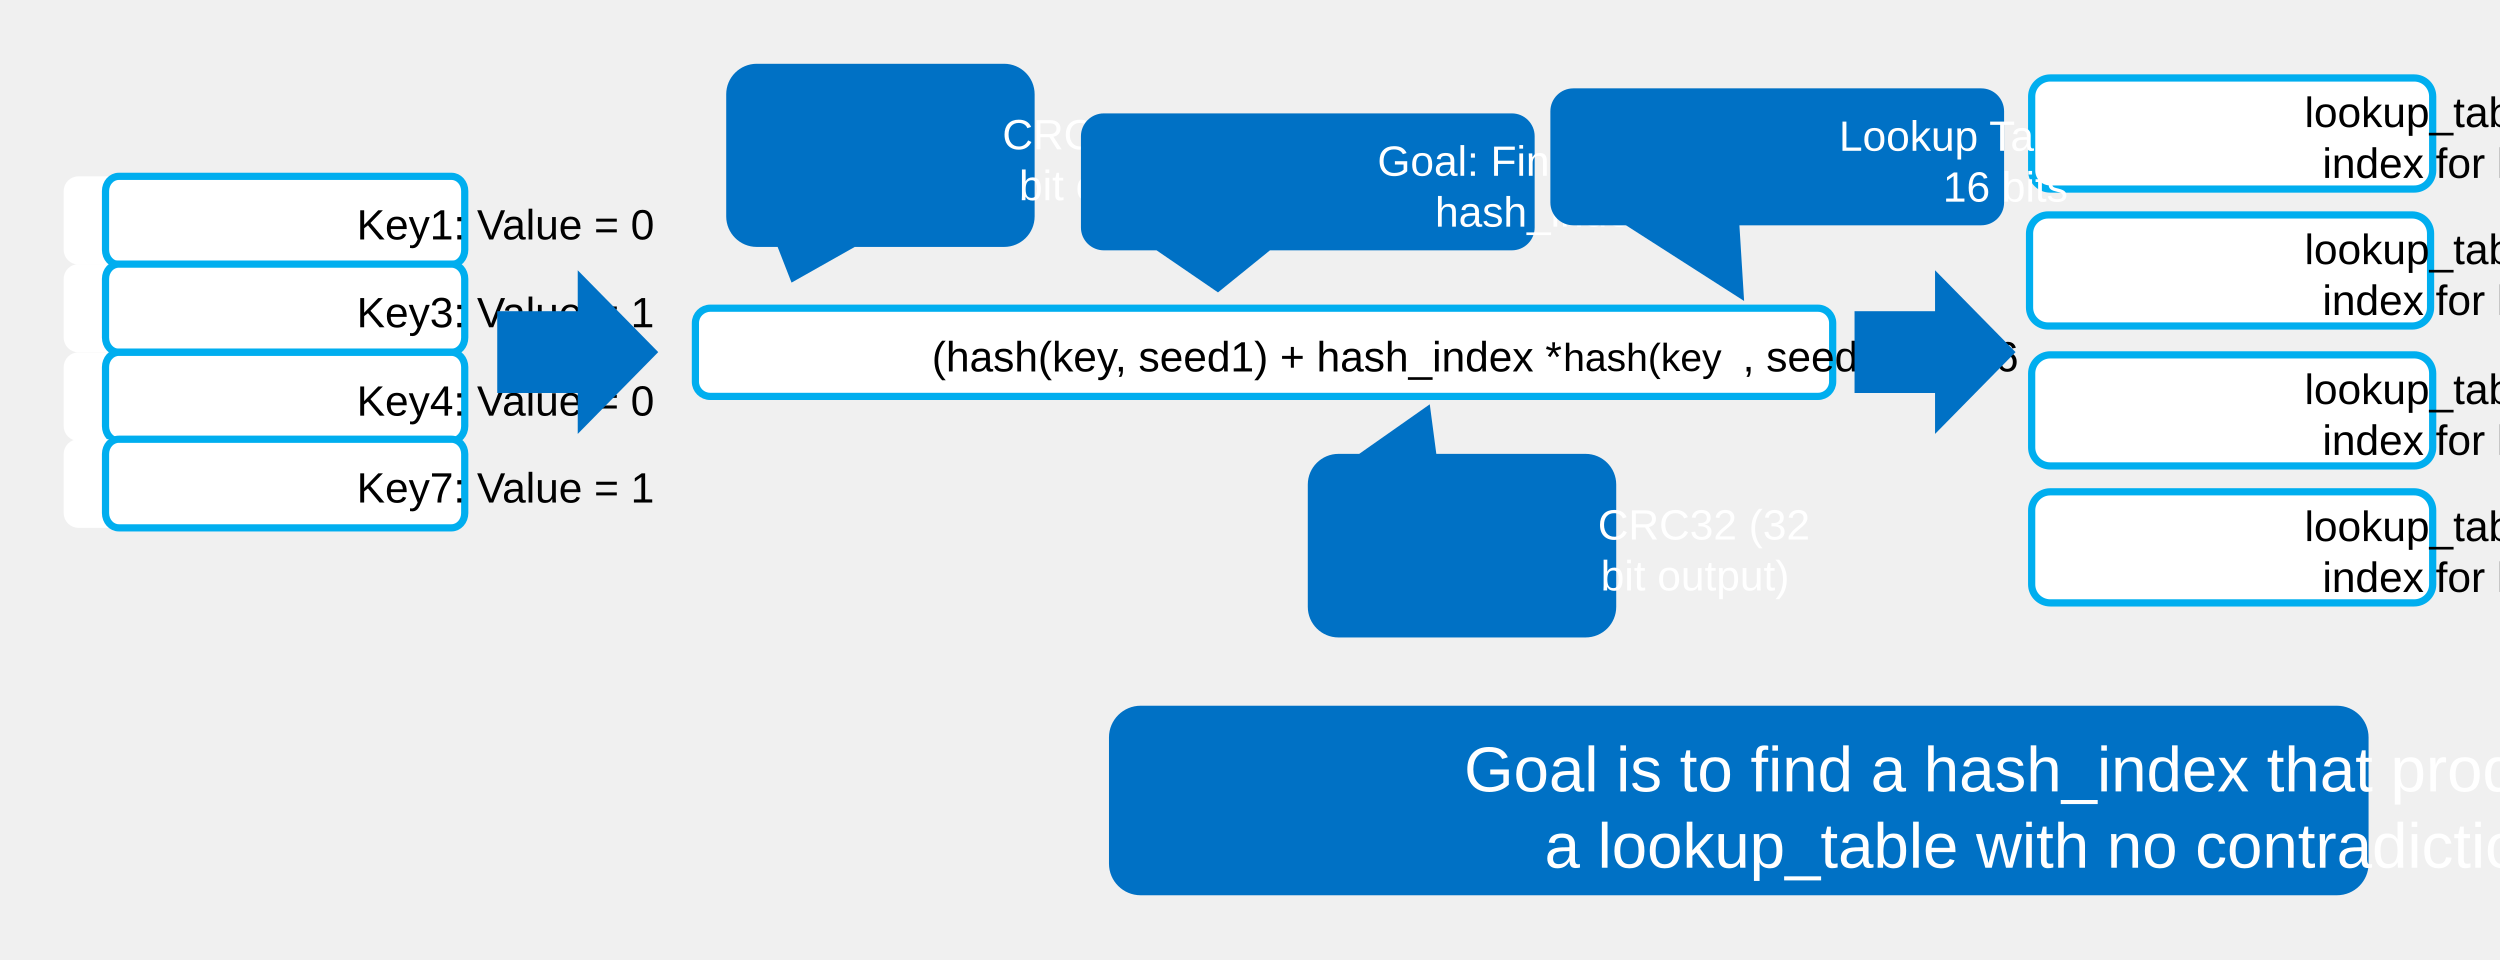
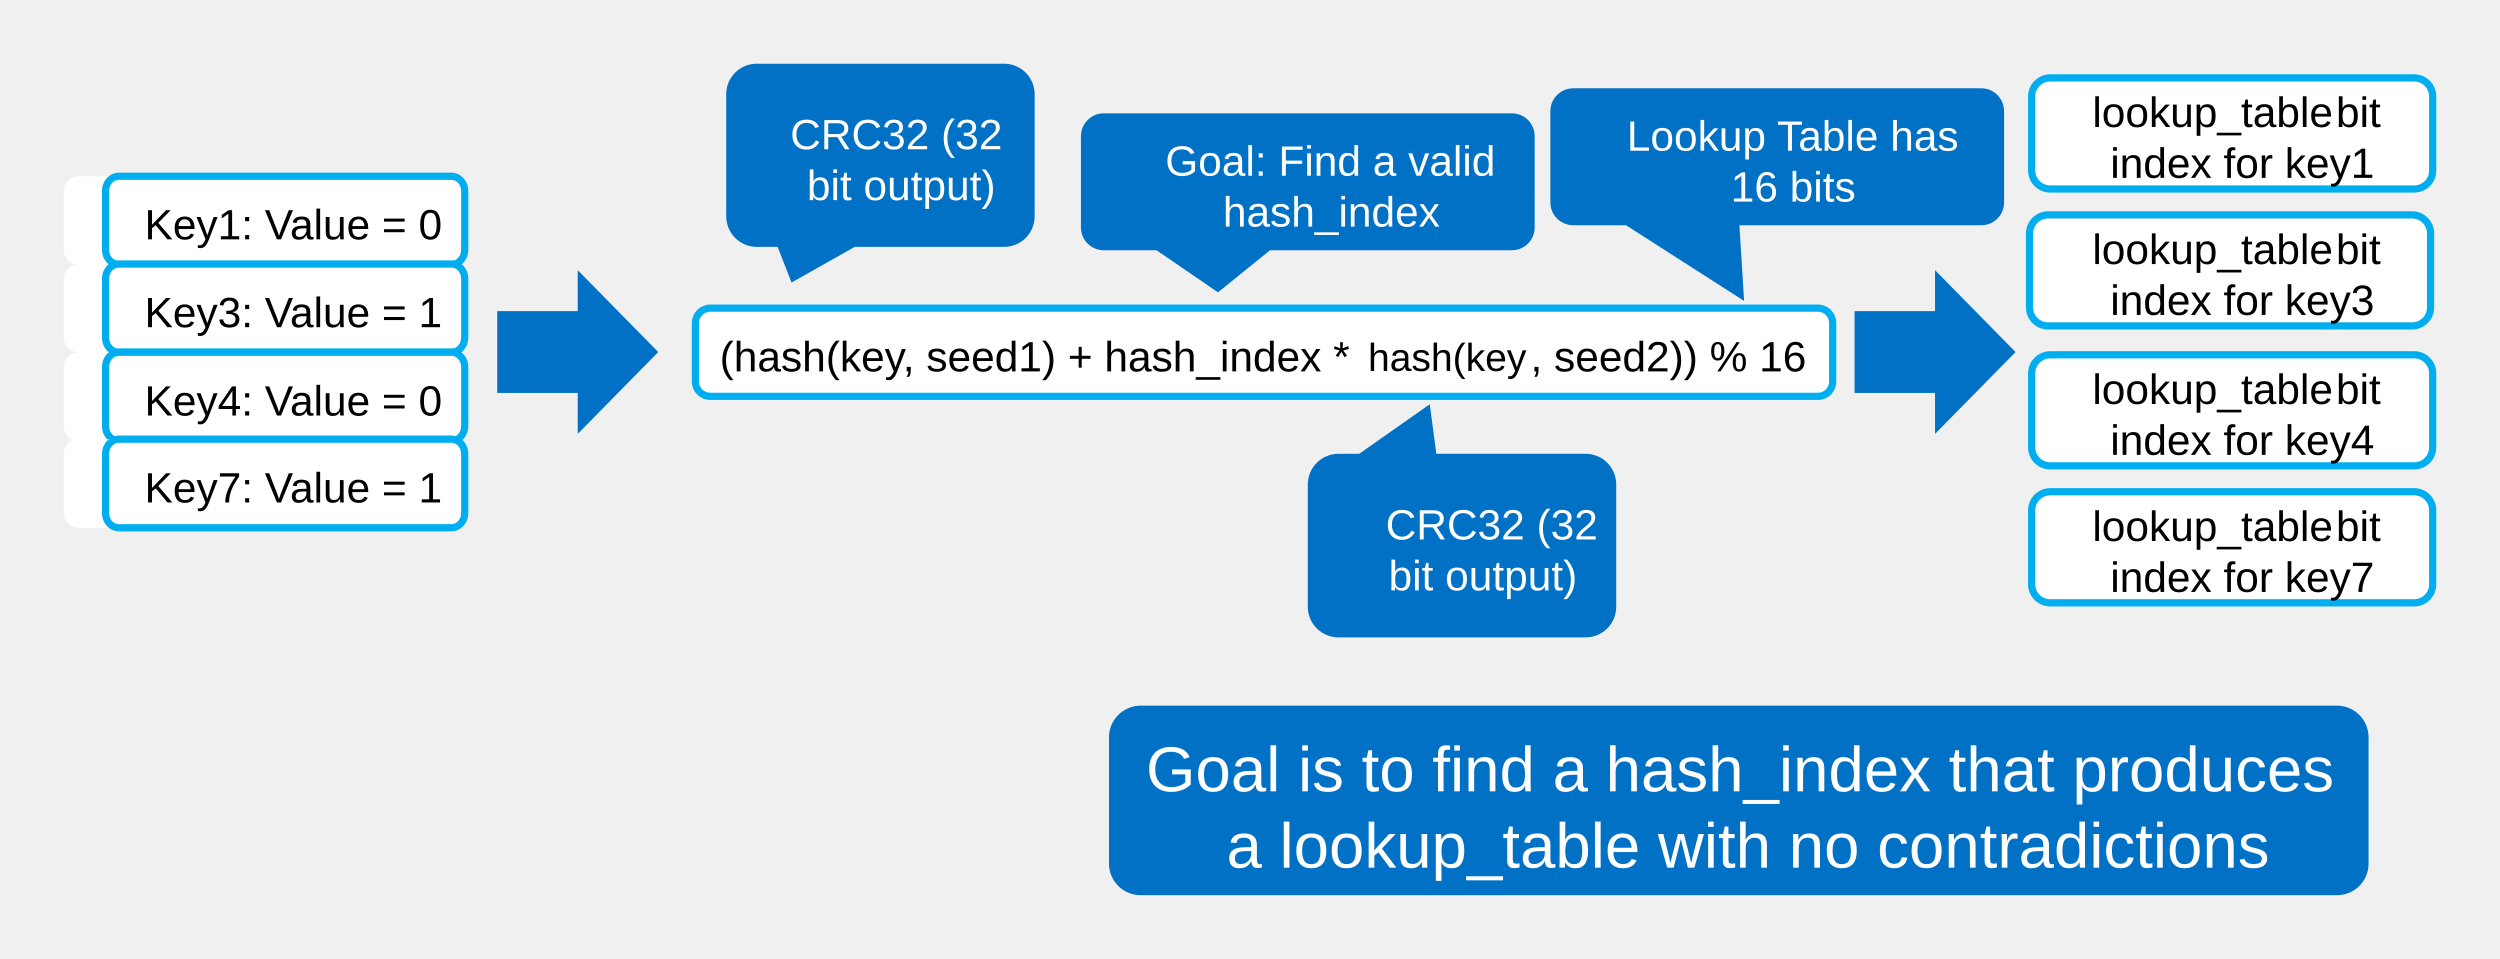
- <svg xmlns="http://www.w3.org/2000/svg" xmlns:ns1="http://schemas.microsoft.com/visio/2003/SVGExtensions/" width="9.812in" height="3.764in" viewBox="0 0 706.5 270.983" xml:space="preserve" color-interpolation-filters="sRGB" class="st9">
-   <ns1:documentProperties ns1:langID="1033" ns1:viewMarkup="false">
-     <ns1:userDefs>
-       <ns1:ud ns1:nameU="msvSubprocessMaster" ns1:prompt="" ns1:val="VT4(Rectangle)" />
-       <ns1:ud ns1:nameU="msvNoAutoConnect" ns1:val="VT0(1):26" />
-     </ns1:userDefs>
-   </ns1:documentProperties>
-   <style type="text/css">
- 	
- 		.st1 {fill:#ffffff;stroke:none;stroke-linecap:round;stroke-linejoin:round;stroke-width:0.75}
- 		.st2 {fill:none;stroke:#00aeef;stroke-linecap:round;stroke-linejoin:round;stroke-width:2.039}
- 		.st3 {stroke:none;stroke-linecap:round;stroke-linejoin:round;stroke-width:0.75}
- 		.st4 {fill:#000000;font-family:Arial;font-size:0.999em}
- 		.st5 {fill:#000000;font-family:Arial;font-size:0.919em}
- 		.st6 {fill:#0071c5;stroke:none;stroke-linecap:round;stroke-linejoin:round;stroke-width:0.75}
- 		.st7 {fill:#ffffff;font-family:Arial;font-size:0.999em}
- 		.st8 {fill:#ffffff;font-family:Arial;font-size:1.498em}
- 		.st9 {fill:none;fill-rule:evenodd;font-size:12px;overflow:visible;stroke-linecap:square;stroke-miterlimit:3}
- 	
- 	</style>
-   <g ns1:mID="0" ns1:index="1" ns1:groupContext="foregroundPage">
-     <ns1:userDefs>
-       <ns1:ud ns1:nameU="msvThemeOrder" ns1:val="VT0(0):26" />
-     </ns1:userDefs>
-     <ns1:pageProperties ns1:drawingScale="1" ns1:pageScale="1" ns1:drawingUnits="0" ns1:shadowOffsetX="9" ns1:shadowOffsetY="-9" />
-     <g id="shape68-1" ns1:mID="68" ns1:groupContext="shape" transform="translate(196.523,-158.978)">
-       <path d="M0 250.22 C0 247.95 1.89 246.06 4.17 246.06 L317.25 246.06 C319.53 246.06 321.39 247.95 321.39 250.22 L321.39        266.85 C321.39 269.13 319.53 270.98 317.25 270.98 L4.17 270.98 C1.89 270.98 0 269.13 0 266.85 L0 250.22        Z" class="st1" />
+ <svg xmlns="http://www.w3.org/2000/svg" width="942" height="361.31" class="st9" color-interpolation-filters="sRGB" viewBox="0 0 706.5 270.983" xml:space="preserve">
+   <style type="text/css">.st1{fill:#fff;stroke:none;stroke-width:.75}.st1,.st2,.st3{stroke-linecap:round;stroke-linejoin:round}.st2{fill:none;stroke:#00aeef;stroke-width:2.039}.st3{stroke:none;stroke-width:.75}.st4,.st5{fill:#000;font-family:Arial;font-size:.999em}.st5{font-size:.919em}.st6{fill:#0071c5;stroke:none;stroke-linecap:round;stroke-linejoin:round;stroke-width:.75}.st7,.st8{fill:#fff;font-family:Arial;font-size:.999em}.st8{font-size:1.498em}.st9{fill:none;fill-rule:evenodd;font-size:12px;overflow:visible;stroke-linecap:square;stroke-miterlimit:3}</style>
+   <g>
+     <g id="shape68-1" transform="translate(196.523,-158.978)">
+       <path d="M0 250.22 C0 247.95 1.89 246.06 4.17 246.06 L317.25 246.06 C319.53 246.06 321.39 247.95 321.39 250.22 L321.39 266.85 C321.39 269.13 319.53 270.98 317.25 270.98 L4.17 270.98 C1.89 270.98 0 269.13 0 266.85 L0 250.22 Z" class="st1" />
    </g>
-     <g id="shape69-3" ns1:mID="69" ns1:groupContext="shape" transform="translate(196.523,-158.978)">
-       <path d="M0 250.22 C0 247.95 1.89 246.06 4.17 246.06 L317.25 246.06 C319.53 246.06 321.39 247.95 321.39 250.22 L321.39        266.85 C321.39 269.13 319.53 270.98 317.25 270.98 L4.17 270.98 C1.89 270.98 0 269.13 0 266.85 L0 250.22        Z" class="st2" />
+     <g id="shape69-3" transform="translate(196.523,-158.978)">
+       <path d="M0 250.22 C0 247.95 1.89 246.06 4.17 246.06 L317.25 246.06 C319.53 246.06 321.39 247.95 321.39 250.22 L321.39 266.85 C321.39 269.13 319.53 270.98 317.25 270.98 L4.17 270.98 C1.89 270.98 0 269.13 0 266.85 L0 250.22 Z" class="st2" />
    </g>
-     <g id="shape70-5" ns1:mID="70" ns1:groupContext="shape" transform="translate(186.139,-162.437)">
-       <ns1:textBlock ns1:margins="rect(0,0,0,0)" />
-       <ns1:textRect cx="106.671" cy="263.792" width="213.35" height="14.383" />
+     <g id="shape70-5" transform="translate(186.139,-162.437)">
      <path d="M213.34 256.6 L0 256.6 L0 270.98 L213.34 270.98 L213.34 256.6" class="st3" />
-       <text x="17.24" y="267.39" class="st4" ns1:langID="1033">
-         <ns1:paragraph ns1:horizAlign="1" />
-         <ns1:tabList />(hash(key, seed1) + hash_index *  </text>
+       <text x="17.24" y="267.39" class="st4">(hash(key, seed1) + hash_index *</text>
    </g>
-     <g id="shape71-9" ns1:mID="71" ns1:groupContext="shape" transform="translate(381.48,-162.845)">
-       <ns1:textBlock ns1:margins="rect(0,0,0,0)" />
-       <ns1:textRect cx="27.484" cy="264.367" width="54.97" height="13.233" />
+     <g id="shape71-9" transform="translate(381.48,-162.845)">
      <path d="M54.97 257.75 L0 257.75 L0 270.98 L54.97 270.98 L54.97 257.75" class="st3" />
-       <text x="5.12" y="267.67" class="st5" ns1:langID="1033">
-         <ns1:paragraph ns1:horizAlign="1" />
-         <ns1:tabList />hash(key</text>
+       <text x="5.12" y="267.67" class="st5">hash(key</text>
    </g>
-     <g id="shape72-13" ns1:mID="72" ns1:groupContext="shape" transform="translate(424.755,-162.437)">
-       <ns1:textBlock ns1:margins="rect(0,0,0,0)" />
-       <ns1:textRect cx="46.725" cy="263.792" width="93.46" height="14.383" />
+     <g id="shape72-13" transform="translate(424.755,-162.437)">
      <path d="M93.45 256.6 L0 256.6 L0 270.98 L93.45 270.98 L93.45 256.6" class="st3" />
-       <text x="7.76" y="267.39" class="st4" ns1:langID="1033">
-         <ns1:paragraph ns1:horizAlign="1" />
-         <ns1:tabList />, seed2)) % 16</text>
+       <text x="7.76" y="267.39" class="st4">, seed2)) % 16</text>
    </g>
-     <g id="shape73-17" ns1:mID="73" ns1:groupContext="shape" transform="translate(524.094,-148.373)">
+     <g id="shape73-17" transform="translate(524.094,-148.373)">
      <path d="M0 236.29 L22.75 236.29 L22.75 224.73 L45.5 247.86 L22.75 270.98 L22.75 259.42 L0 259.42 L0 236.29 Z" class="st6" />
    </g>
-     <g id="shape74-19" ns1:mID="74" ns1:groupContext="shape" transform="translate(574.148,-217.574)">
-       <path d="M0 244.83 C-0 241.95 2.37 239.59 5.25 239.59 L108.11 239.59 C110.99 239.59 113.33 241.95 113.33 244.83 L113.33        265.77 C113.33 268.65 110.99 270.98 108.11 270.98 L5.25 270.98 C2.37 270.98 0 268.65 0 265.77 L0 244.83        Z" class="st1" />
+     <g id="shape74-19" transform="translate(574.148,-217.574)">
+       <path d="M0 244.83 C-0 241.95 2.37 239.59 5.25 239.59 L108.11 239.59 C110.99 239.59 113.33 241.95 113.33 244.83 L113.33 265.77 C113.33 268.65 110.99 270.98 108.11 270.98 L5.25 270.98 C2.37 270.98 0 268.65 0 265.77 L0 244.83 Z" class="st1" />
    </g>
-     <g id="shape75-21" ns1:mID="75" ns1:groupContext="shape" transform="translate(574.148,-217.574)">
-       <path d="M0 244.83 C-0 241.95 2.37 239.59 5.25 239.59 L108.11 239.59 C110.99 239.59 113.33 241.95 113.33 244.83 L113.33        265.77 C113.33 268.65 110.99 270.98 108.11 270.98 L5.25 270.98 C2.37 270.98 0 268.65 0 265.77 L0 244.83        Z" class="st2" />
+     <g id="shape75-21" transform="translate(574.148,-217.574)">
+       <path d="M0 244.83 C-0 241.95 2.37 239.59 5.25 239.59 L108.11 239.59 C110.99 239.59 113.33 241.95 113.33 244.83 L113.33 265.77 C113.33 268.65 110.99 270.98 108.11 270.98 L5.25 270.98 C2.37 270.98 0 268.65 0 265.77 L0 244.83 Z" class="st2" />
    </g>
-     <g id="shape76-23" ns1:mID="76" ns1:groupContext="shape" transform="translate(584.296,-231.499)">
-       <ns1:textBlock ns1:margins="rect(0,0,0,0)" />
-       <ns1:textRect cx="40.993" cy="263.792" width="81.99" height="14.383" />
+     <g id="shape76-23" transform="translate(584.296,-231.499)">
      <path d="M81.99 256.6 L0 256.6 L0 270.98 L81.99 270.98 L81.99 256.6" class="st3" />
-       <text x="7.01" y="267.39" class="st4" ns1:langID="1033">
-         <ns1:paragraph ns1:horizAlign="1" />
-         <ns1:tabList />lookup_table</text>
+       <text x="7.01" y="267.39" class="st4">lookup_table</text>
    </g>
-     <g id="shape77-27" ns1:mID="77" ns1:groupContext="shape" transform="translate(655.369,-231.499)">
-       <ns1:textBlock ns1:margins="rect(0,0,0,0)" />
-       <ns1:textRect cx="11.108" cy="263.792" width="22.22" height="14.383" />
+     <g id="shape77-27" transform="translate(655.369,-231.499)">
      <path d="M22.22 256.6 L0 256.6 L0 270.98 L22.22 270.98 L22.22 256.6" class="st3" />
-       <text x="4.78" y="267.39" class="st4" ns1:langID="1033">
-         <ns1:paragraph ns1:horizAlign="1" />
-         <ns1:tabList />bit  </text>
+       <text x="4.78" y="267.39" class="st4">bit</text>
    </g>
-     <g id="shape78-31" ns1:mID="78" ns1:groupContext="shape" transform="translate(588.858,-217.12)">
-       <ns1:textBlock ns1:margins="rect(0,0,0,0)" />
-       <ns1:textRect cx="44.811" cy="263.792" width="89.63" height="14.383" />
+     <g id="shape78-31" transform="translate(588.858,-217.12)">
      <path d="M89.62 256.6 L0 256.6 L0 270.98 L89.62 270.98 L89.62 256.6" class="st3" />
-       <text x="7.51" y="267.39" class="st4" ns1:langID="1033">
-         <ns1:paragraph ns1:horizAlign="1" />
-         <ns1:tabList />index for key1</text>
+       <text x="7.51" y="267.39" class="st4">index for key1</text>
    </g>
-     <g id="shape79-35" ns1:mID="79" ns1:groupContext="shape" transform="translate(573.548,-178.869)">
-       <path d="M0 244.83 C-0 241.95 2.37 239.59 5.25 239.59 L108.11 239.59 C110.99 239.59 113.33 241.95 113.33 244.83 L113.33        265.77 C113.33 268.65 110.99 270.98 108.11 270.98 L5.25 270.98 C2.37 270.98 0 268.65 0 265.77 L0 244.83        Z" class="st1" />
+     <g id="shape79-35" transform="translate(573.548,-178.869)">
+       <path d="M0 244.83 C-0 241.95 2.37 239.59 5.25 239.59 L108.11 239.59 C110.99 239.59 113.33 241.95 113.33 244.83 L113.33 265.77 C113.33 268.65 110.99 270.98 108.11 270.98 L5.25 270.98 C2.37 270.98 0 268.65 0 265.77 L0 244.83 Z" class="st1" />
    </g>
-     <g id="shape80-37" ns1:mID="80" ns1:groupContext="shape" transform="translate(573.548,-178.869)">
-       <path d="M0 244.83 C-0 241.95 2.37 239.59 5.25 239.59 L108.11 239.59 C110.99 239.59 113.33 241.95 113.33 244.83 L113.33        265.77 C113.33 268.65 110.99 270.98 108.11 270.98 L5.25 270.98 C2.37 270.98 0 268.65 0 265.77 L0 244.83        Z" class="st2" />
+     <g id="shape80-37" transform="translate(573.548,-178.869)">
+       <path d="M0 244.83 C-0 241.95 2.37 239.59 5.25 239.59 L108.11 239.59 C110.99 239.59 113.33 241.95 113.33 244.83 L113.33 265.77 C113.33 268.65 110.99 270.98 108.11 270.98 L5.25 270.98 C2.37 270.98 0 268.65 0 265.77 L0 244.83 Z" class="st2" />
    </g>
-     <g id="shape81-39" ns1:mID="81" ns1:groupContext="shape" transform="translate(584.296,-192.768)">
-       <ns1:textBlock ns1:margins="rect(0,0,0,0)" />
-       <ns1:textRect cx="40.993" cy="263.792" width="81.99" height="14.383" />
+     <g id="shape81-39" transform="translate(584.296,-192.768)">
      <path d="M81.99 256.6 L0 256.6 L0 270.98 L81.99 270.98 L81.99 256.6" class="st3" />
-       <text x="7.01" y="267.39" class="st4" ns1:langID="1033">
-         <ns1:paragraph ns1:horizAlign="1" />
-         <ns1:tabList />lookup_table</text>
+       <text x="7.01" y="267.39" class="st4">lookup_table</text>
    </g>
-     <g id="shape82-43" ns1:mID="82" ns1:groupContext="shape" transform="translate(655.369,-192.768)">
-       <ns1:textBlock ns1:margins="rect(0,0,0,0)" />
-       <ns1:textRect cx="11.108" cy="263.792" width="22.22" height="14.383" />
+     <g id="shape82-43" transform="translate(655.369,-192.768)">
      <path d="M22.22 256.6 L0 256.6 L0 270.98 L22.22 270.98 L22.22 256.6" class="st3" />
-       <text x="4.78" y="267.39" class="st4" ns1:langID="1033">
-         <ns1:paragraph ns1:horizAlign="1" />
-         <ns1:tabList />bit  </text>
+       <text x="4.78" y="267.39" class="st4">bit</text>
    </g>
-     <g id="shape83-47" ns1:mID="83" ns1:groupContext="shape" transform="translate(588.858,-178.388)">
-       <ns1:textBlock ns1:margins="rect(0,0,0,0)" />
-       <ns1:textRect cx="44.811" cy="263.792" width="89.63" height="14.383" />
+     <g id="shape83-47" transform="translate(588.858,-178.388)">
      <path d="M89.62 256.6 L0 256.6 L0 270.98 L89.62 270.98 L89.62 256.6" class="st3" />
-       <text x="7.51" y="267.39" class="st4" ns1:langID="1033">
-         <ns1:paragraph ns1:horizAlign="1" />
-         <ns1:tabList />index for key3</text>
+       <text x="7.51" y="267.39" class="st4">index for key3</text>
    </g>
-     <g id="shape84-51" ns1:mID="84" ns1:groupContext="shape" transform="translate(574.148,-139.326)">
-       <path d="M0 244.83 C-0 241.95 2.37 239.59 5.25 239.59 L108.11 239.59 C110.99 239.59 113.33 241.95 113.33 244.83 L113.33        265.77 C113.33 268.65 110.99 270.98 108.11 270.98 L5.25 270.98 C2.37 270.98 0 268.65 0 265.77 L0 244.83        Z" class="st1" />
+     <g id="shape84-51" transform="translate(574.148,-139.326)">
+       <path d="M0 244.83 C-0 241.95 2.37 239.59 5.25 239.59 L108.11 239.59 C110.99 239.59 113.33 241.95 113.33 244.83 L113.33 265.77 C113.33 268.65 110.99 270.98 108.11 270.98 L5.25 270.98 C2.37 270.98 0 268.65 0 265.77 L0 244.83 Z" class="st1" />
    </g>
-     <g id="shape85-53" ns1:mID="85" ns1:groupContext="shape" transform="translate(574.148,-139.326)">
-       <path d="M0 244.83 C-0 241.95 2.37 239.59 5.25 239.59 L108.11 239.59 C110.99 239.59 113.33 241.95 113.33 244.83 L113.33        265.77 C113.33 268.65 110.99 270.98 108.11 270.98 L5.25 270.98 C2.37 270.98 0 268.65 0 265.77 L0 244.83        Z" class="st2" />
+     <g id="shape85-53" transform="translate(574.148,-139.326)">
+       <path d="M0 244.83 C-0 241.95 2.37 239.59 5.25 239.59 L108.11 239.59 C110.99 239.59 113.33 241.95 113.33 244.83 L113.33 265.77 C113.33 268.65 110.99 270.98 108.11 270.98 L5.25 270.98 C2.37 270.98 0 268.65 0 265.77 L0 244.83 Z" class="st2" />
    </g>
-     <g id="shape86-55" ns1:mID="86" ns1:groupContext="shape" transform="translate(584.296,-153.227)">
-       <ns1:textBlock ns1:margins="rect(0,0,0,0)" />
-       <ns1:textRect cx="40.993" cy="263.792" width="81.99" height="14.383" />
+     <g id="shape86-55" transform="translate(584.296,-153.227)">
      <path d="M81.99 256.6 L0 256.6 L0 270.98 L81.99 270.98 L81.99 256.6" class="st3" />
-       <text x="7.01" y="267.39" class="st4" ns1:langID="1033">
-         <ns1:paragraph ns1:horizAlign="1" />
-         <ns1:tabList />lookup_table</text>
+       <text x="7.01" y="267.39" class="st4">lookup_table</text>
    </g>
-     <g id="shape87-59" ns1:mID="87" ns1:groupContext="shape" transform="translate(655.369,-153.227)">
-       <ns1:textBlock ns1:margins="rect(0,0,0,0)" />
-       <ns1:textRect cx="11.108" cy="263.792" width="22.22" height="14.383" />
+     <g id="shape87-59" transform="translate(655.369,-153.227)">
      <path d="M22.22 256.6 L0 256.6 L0 270.98 L22.22 270.98 L22.22 256.6" class="st3" />
-       <text x="4.78" y="267.39" class="st4" ns1:langID="1033">
-         <ns1:paragraph ns1:horizAlign="1" />
-         <ns1:tabList />bit  </text>
+       <text x="4.78" y="267.39" class="st4">bit</text>
    </g>
-     <g id="shape88-63" ns1:mID="88" ns1:groupContext="shape" transform="translate(588.858,-138.848)">
-       <ns1:textBlock ns1:margins="rect(0,0,0,0)" />
-       <ns1:textRect cx="44.811" cy="263.792" width="89.63" height="14.383" />
+     <g id="shape88-63" transform="translate(588.858,-138.848)">
      <path d="M89.62 256.6 L0 256.6 L0 270.98 L89.62 270.98 L89.62 256.6" class="st3" />
-       <text x="7.51" y="267.39" class="st4" ns1:langID="1033">
-         <ns1:paragraph ns1:horizAlign="1" />
-         <ns1:tabList />index for key4</text>
+       <text x="7.51" y="267.39" class="st4">index for key4</text>
    </g>
-     <g id="shape89-67" ns1:mID="89" ns1:groupContext="shape" transform="translate(574.148,-100.622)">
-       <path d="M0 244.83 C-0 241.95 2.37 239.59 5.25 239.59 L108.11 239.59 C110.99 239.59 113.33 241.95 113.33 244.83 L113.33        265.77 C113.33 268.65 110.99 270.98 108.11 270.98 L5.25 270.98 C2.37 270.98 0 268.65 0 265.77 L0 244.83        Z" class="st1" />
+     <g id="shape89-67" transform="translate(574.148,-100.622)">
+       <path d="M0 244.83 C-0 241.95 2.37 239.59 5.25 239.59 L108.11 239.59 C110.99 239.59 113.33 241.95 113.33 244.83 L113.33 265.77 C113.33 268.65 110.99 270.98 108.11 270.98 L5.25 270.98 C2.37 270.98 0 268.65 0 265.77 L0 244.83 Z" class="st1" />
    </g>
-     <g id="shape90-69" ns1:mID="90" ns1:groupContext="shape" transform="translate(574.148,-100.622)">
-       <path d="M0 244.83 C-0 241.95 2.37 239.59 5.25 239.59 L108.11 239.59 C110.99 239.59 113.33 241.95 113.33 244.83 L113.33        265.77 C113.33 268.65 110.99 270.98 108.11 270.98 L5.25 270.98 C2.37 270.98 0 268.65 0 265.77 L0 244.83        Z" class="st2" />
+     <g id="shape90-69" transform="translate(574.148,-100.622)">
+       <path d="M0 244.83 C-0 241.95 2.37 239.59 5.25 239.59 L108.11 239.59 C110.99 239.59 113.33 241.95 113.33 244.83 L113.33 265.77 C113.33 268.65 110.99 270.98 108.11 270.98 L5.25 270.98 C2.37 270.98 0 268.65 0 265.77 L0 244.83 Z" class="st2" />
    </g>
-     <g id="shape91-71" ns1:mID="91" ns1:groupContext="shape" transform="translate(584.296,-114.496)">
-       <ns1:textBlock ns1:margins="rect(0,0,0,0)" />
-       <ns1:textRect cx="40.993" cy="263.792" width="81.99" height="14.383" />
+     <g id="shape91-71" transform="translate(584.296,-114.496)">
      <path d="M81.99 256.6 L0 256.6 L0 270.98 L81.99 270.98 L81.99 256.6" class="st3" />
-       <text x="7.01" y="267.39" class="st4" ns1:langID="1033">
-         <ns1:paragraph ns1:horizAlign="1" />
-         <ns1:tabList />lookup_table</text>
+       <text x="7.01" y="267.39" class="st4">lookup_table</text>
    </g>
-     <g id="shape92-75" ns1:mID="92" ns1:groupContext="shape" transform="translate(655.369,-114.496)">
-       <ns1:textBlock ns1:margins="rect(0,0,0,0)" />
-       <ns1:textRect cx="11.108" cy="263.792" width="22.22" height="14.383" />
+     <g id="shape92-75" transform="translate(655.369,-114.496)">
      <path d="M22.22 256.6 L0 256.6 L0 270.98 L22.22 270.98 L22.22 256.6" class="st3" />
-       <text x="4.78" y="267.39" class="st4" ns1:langID="1033">
-         <ns1:paragraph ns1:horizAlign="1" />
-         <ns1:tabList />bit  </text>
+       <text x="4.78" y="267.39" class="st4">bit</text>
    </g>
-     <g id="shape93-79" ns1:mID="93" ns1:groupContext="shape" transform="translate(588.858,-100.117)">
-       <ns1:textBlock ns1:margins="rect(0,0,0,0)" />
-       <ns1:textRect cx="44.811" cy="263.792" width="89.63" height="14.383" />
+     <g id="shape93-79" transform="translate(588.858,-100.117)">
      <path d="M89.62 256.6 L0 256.6 L0 270.98 L89.62 270.98 L89.62 256.6" class="st3" />
-       <text x="7.51" y="267.39" class="st4" ns1:langID="1033">
-         <ns1:paragraph ns1:horizAlign="1" />
-         <ns1:tabList />index for key7</text>
+       <text x="7.51" y="267.39" class="st4">index for key7</text>
    </g>
-     <g id="shape94-83" ns1:mID="94" ns1:groupContext="shape" transform="translate(205.227,-191.137)">
-       <path d="M0 217.76 C0 213 3.87 209.14 8.64 209.14 L14.53 209.14 L14.53 209.14 L36.32 209.14 L78.52 209.14 C83.3 209.14        87.16 213 87.16 217.76 L87.16 239.33 L87.16 239.33 L87.16 252.27 L87.16 252.27 C87.16 257.05 83.3 260.9        78.52 260.9 L36.32 260.9 L18.46 270.98 L14.53 260.9 L8.64 260.9 C3.87 260.9 0 257.05 0 252.27 L0 239.33        L0 239.33 L0 217.76 Z" class="st6" />
+     <g id="shape94-83" transform="translate(205.227,-191.137)">
+       <path d="M0 217.76 C0 213 3.87 209.14 8.64 209.14 L14.53 209.14 L14.53 209.14 L36.32 209.14 L78.52 209.14 C83.3 209.14 87.16 213 87.16 217.76 L87.16 239.33 L87.16 239.33 L87.16 252.27 L87.16 252.27 C87.16 257.05 83.3 260.9 78.52 260.9 L36.32 260.9 L18.46 270.98 L14.53 260.9 L8.64 260.9 C3.87 260.9 0 257.05 0 252.27 L0 239.33 L0 239.33 L0 217.76 Z" class="st6" />
    </g>
-     <g id="shape95-85" ns1:mID="95" ns1:groupContext="shape" transform="translate(214.98,-225.215)">
-       <ns1:textBlock ns1:margins="rect(0,0,0,0)" />
-       <ns1:textRect cx="38.295" cy="263.792" width="76.59" height="14.383" />
+     <g id="shape95-85" transform="translate(214.98,-225.215)">
      <path d="M76.59 256.6 L0 256.6 L0 270.98 L76.59 270.98 L76.59 256.6" class="st3" />
-       <text x="8.33" y="267.39" class="st7" ns1:langID="1033">
-         <ns1:paragraph ns1:horizAlign="1" />
-         <ns1:tabList />CRC32 (32  </text>
+       <text x="8.33" y="267.39" class="st7">CRC32 (32</text>
    </g>
-     <g id="shape96-89" ns1:mID="96" ns1:groupContext="shape" transform="translate(222.123,-210.835)">
-       <ns1:textBlock ns1:margins="rect(0,0,0,0)" />
-       <ns1:textRect cx="32.558" cy="263.792" width="65.12" height="14.383" />
+     <g id="shape96-89" transform="translate(222.123,-210.835)">
      <path d="M65.12 256.6 L0 256.6 L0 270.98 L65.12 270.98 L65.12 256.6" class="st3" />
-       <text x="5.91" y="267.39" class="st7" ns1:langID="1033">
-         <ns1:paragraph ns1:horizAlign="1" />
-         <ns1:tabList />bit output)</text>
+       <text x="5.91" y="267.39" class="st7">bit output)</text>
    </g>
-     <g id="shape97-93" ns1:mID="97" ns1:groupContext="shape" transform="translate(305.473,-188.366)">
-       <path d="M0 226.84 C0 223.28 2.9 220.39 6.47 220.39 L21.37 220.39 L21.37 220.39 L53.42 220.39 L121.77 220.39 C125.34        220.39 128.22 223.28 128.22 226.84 L128.22 242.97 L128.22 242.97 L128.22 252.65 L128.22 252.65 C128.22 256.21        125.34 259.09 121.77 259.09 L53.42 259.09 L38.73 270.98 L21.37 259.09 L6.47 259.09 C2.9 259.09 0 256.21        0 252.65 L0 242.97 L0 242.97 L0 226.84 Z" class="st6" />
+     <g id="shape97-93" transform="translate(305.473,-188.366)">
+       <path d="M0 226.84 C0 223.28 2.9 220.39 6.47 220.39 L21.37 220.39 L21.37 220.39 L53.42 220.39 L121.77 220.39 C125.34 220.39 128.22 223.28 128.22 226.84 L128.22 242.97 L128.22 242.97 L128.22 252.65 L128.22 252.65 C128.22 256.21 125.34 259.09 121.77 259.09 L53.42 259.09 L38.73 270.98 L21.37 259.09 L6.47 259.09 C2.9 259.09 0 256.21 0 252.65 L0 242.97 L0 242.97 L0 226.84 Z" class="st6" />
    </g>
-     <g id="shape98-95" ns1:mID="98" ns1:groupContext="shape" transform="translate(318.48,-217.733)">
-       <ns1:textBlock ns1:margins="rect(0,0,0,0)" />
-       <ns1:textRect cx="57.448" cy="263.792" width="114.9" height="14.383" />
+     <g id="shape98-95" transform="translate(318.48,-217.733)">
      <path d="M114.9 256.6 L0 256.6 L0 270.98 L114.9 270.98 L114.9 256.6" class="st3" />
-       <text x="10.82" y="267.39" class="st7" ns1:langID="1033">
-         <ns1:paragraph ns1:horizAlign="1" />
-         <ns1:tabList />Goal: Find a valid  </text>
+       <text x="10.82" y="267.39" class="st7">Goal: Find a valid</text>
    </g>
-     <g id="shape99-99" ns1:mID="99" ns1:groupContext="shape" transform="translate(339.077,-203.354)">
-       <ns1:textBlock ns1:margins="rect(0,0,0,0)" />
-       <ns1:textRect cx="37.161" cy="263.792" width="74.33" height="14.383" />
+     <g id="shape99-99" transform="translate(339.077,-203.354)">
      <path d="M74.32 256.6 L0 256.6 L0 270.98 L74.32 270.98 L74.32 256.6" class="st3" />
-       <text x="6.51" y="267.39" class="st7" ns1:langID="1033">
-         <ns1:paragraph ns1:horizAlign="1" />
-         <ns1:tabList />hash_index</text>
+       <text x="6.51" y="267.39" class="st7">hash_index</text>
    </g>
-     <g id="shape100-103" ns1:mID="100" ns1:groupContext="shape" transform="translate(438.135,-185.939)">
-       <path d="M0 217.36 C0 213.8 2.91 210.89 6.48 210.89 L21.37 210.89 L21.37 210.89 L53.42 210.89 L121.77 210.89 C125.34        210.89 128.22 213.8 128.22 217.36 L128.22 233.48 L128.22 233.48 L128.22 243.15 L128.22 243.15 C128.22 246.72        125.34 249.59 121.77 249.59 L53.42 249.59 L54.75 270.98 L21.37 249.59 L6.48 249.59 C2.91 249.59 0 246.72        0 243.15 L0 233.48 L0 233.48 L0 217.36 Z" class="st6" />
+     <g id="shape100-103" transform="translate(438.135,-185.939)">
+       <path d="M0 217.36 C0 213.8 2.91 210.89 6.48 210.89 L21.37 210.89 L21.37 210.89 L53.42 210.89 L121.77 210.89 C125.34 210.89 128.22 213.8 128.22 217.36 L128.22 233.48 L128.22 233.48 L128.22 243.15 L128.22 243.15 C128.22 246.72 125.34 249.59 121.77 249.59 L53.42 249.59 L54.75 270.98 L21.37 249.59 L6.48 249.59 C2.91 249.59 0 246.72 0 243.15 L0 233.48 L0 233.48 L0 217.36 Z" class="st6" />
    </g>
-     <g id="shape101-105" ns1:mID="101" ns1:groupContext="shape" transform="translate(448.763,-224.802)">
-       <ns1:textBlock ns1:margins="rect(0,0,0,0)" />
-       <ns1:textRect cx="58.608" cy="263.792" width="117.22" height="14.383" />
+     <g id="shape101-105" transform="translate(448.763,-224.802)">
      <path d="M117.22 256.6 L0 256.6 L0 270.98 L117.22 270.98 L117.22 256.6" class="st3" />
-       <text x="10.98" y="267.39" class="st7" ns1:langID="1033">
-         <ns1:paragraph ns1:horizAlign="1" />
-         <ns1:tabList />Lookup Table has  </text>
+       <text x="10.98" y="267.39" class="st7">Lookup Table has</text>
    </g>
-     <g id="shape102-109" ns1:mID="102" ns1:groupContext="shape" transform="translate(484.549,-210.423)">
-       <ns1:textBlock ns1:margins="rect(0,0,0,0)" />
-       <ns1:textRect cx="22.217" cy="263.792" width="44.44" height="14.383" />
+     <g id="shape102-109" transform="translate(484.549,-210.423)">
      <path d="M44.43 256.6 L0 256.6 L0 270.98 L44.43 270.98 L44.43 256.6" class="st3" />
-       <text x="4.56" y="267.39" class="st7" ns1:langID="1033">
-         <ns1:paragraph ns1:horizAlign="1" />
-         <ns1:tabList />16 bits</text>
+       <text x="4.56" y="267.39" class="st7">16 bits</text>
    </g>
-     <g id="shape103-113" ns1:mID="103" ns1:groupContext="shape" transform="translate(369.583,-90.8555)">
-       <path d="M0 227.76 C0 222.98 3.89 219.1 8.67 219.1 L14.53 219.1 L34.47 205.09 L36.32 219.1 L78.5 219.1 C83.29 219.1 87.16        222.98 87.16 227.76 L87.16 227.76 L87.16 240.73 L87.16 262.34 C87.16 267.12 83.29 270.98 78.5 270.98 L36.32        270.98 L14.53 270.98 L14.53 270.98 L8.67 270.98 C3.89 270.98 0 267.12 0 262.34 L0 240.73 L0 227.76 L0 227.76        Z" class="st6" />
+     <g id="shape103-113" transform="translate(369.583,-90.8555)">
+       <path d="M0 227.76 C0 222.98 3.89 219.1 8.67 219.1 L14.53 219.1 L34.47 205.09 L36.32 219.1 L78.5 219.1 C83.29 219.1 87.16 222.98 87.16 227.76 L87.16 227.76 L87.16 240.73 L87.16 262.34 C87.16 267.12 83.29 270.98 78.5 270.98 L36.32 270.98 L14.53 270.98 L14.53 270.98 L8.67 270.98 C3.89 270.98 0 267.12 0 262.34 L0 240.73 L0 227.76 L0 227.76 Z" class="st6" />
    </g>
-     <g id="shape104-115" ns1:mID="104" ns1:groupContext="shape" transform="translate(383.264,-114.932)">
-       <ns1:textBlock ns1:margins="rect(0,0,0,0)" />
-       <ns1:textRect cx="38.295" cy="263.792" width="76.59" height="14.383" />
+     <g id="shape104-115" transform="translate(383.264,-114.932)">
      <path d="M76.59 256.6 L0 256.6 L0 270.98 L76.59 270.98 L76.59 256.6" class="st3" />
-       <text x="8.33" y="267.39" class="st7" ns1:langID="1033">
-         <ns1:paragraph ns1:horizAlign="1" />
-         <ns1:tabList />CRC32 (32  </text>
+       <text x="8.33" y="267.39" class="st7">CRC32 (32</text>
    </g>
-     <g id="shape105-119" ns1:mID="105" ns1:groupContext="shape" transform="translate(386.505,-100.553)">
-       <ns1:textBlock ns1:margins="rect(0,0,0,0)" />
-       <ns1:textRect cx="32.558" cy="263.792" width="65.12" height="14.383" />
+     <g id="shape105-119" transform="translate(386.505,-100.553)">
      <path d="M65.12 256.6 L0 256.6 L0 270.98 L65.12 270.98 L65.12 256.6" class="st3" />
-       <text x="5.91" y="267.39" class="st7" ns1:langID="1033">
-         <ns1:paragraph ns1:horizAlign="1" />
-         <ns1:tabList />bit output)</text>
+       <text x="5.91" y="267.39" class="st7">bit output)</text>
    </g>
-     <g id="shape106-123" ns1:mID="106" ns1:groupContext="shape" transform="translate(313.397,-18)">
-       <path d="M0 226.35 C0 221.43 4.02 217.42 8.94 217.42 L347.02 217.42 C351.97 217.42 355.96 221.43 355.96 226.35 L355.96        262.06 C355.96 267 351.97 270.98 347.02 270.98 L8.94 270.98 C4.02 270.98 0 267 0 262.06 L0 226.35 Z" class="st6" />
+     <g id="shape106-123" transform="translate(313.397,-18)">
+       <path d="M0 226.35 C0 221.43 4.02 217.42 8.94 217.42 L347.02 217.42 C351.97 217.42 355.96 221.43 355.96 226.35 L355.96 262.06 C355.96 267 351.97 270.98 347.02 270.98 L8.94 270.98 C4.02 270.98 0 267 0 262.06 L0 226.35 Z" class="st6" />
    </g>
-     <g id="shape107-125" ns1:mID="107" ns1:groupContext="shape" transform="translate(313.98,-41.963)">
-       <ns1:textBlock ns1:margins="rect(0,0,0,0)" />
-       <ns1:textRect cx="177.75" cy="260.197" width="355.5" height="21.573" />
+     <g id="shape107-125" transform="translate(313.98,-41.963)">
      <path d="M355.5 249.41 L0 249.41 L0 270.98 L355.5 270.98 L355.5 249.41" class="st3" />
-       <text x="9.88" y="265.59" class="st8" ns1:langID="1033">
-         <ns1:paragraph ns1:horizAlign="1" />
-         <ns1:tabList />Goal is to find a hash_index that produces  </text>
+       <text x="9.88" y="265.59" class="st8">Goal is to find a hash_index that produces</text>
    </g>
-     <g id="shape108-129" ns1:mID="108" ns1:groupContext="shape" transform="translate(318.48,-20.3939)">
-       <ns1:textBlock ns1:margins="rect(0,0,0,0)" />
-       <ns1:textRect cx="175.5" cy="260.197" width="351" height="21.573" />
+     <g id="shape108-129" transform="translate(318.48,-20.3939)">
      <path d="M351 249.41 L0 249.41 L0 270.98 L351 270.98 L351 249.41" class="st3" />
-       <text x="28.12" y="265.59" class="st8" ns1:langID="1033">
-         <ns1:paragraph ns1:horizAlign="1" />
-         <ns1:tabList />a lookup_table with no contradictions</text>
+       <text x="28.12" y="265.59" class="st8">a lookup_table with no contradictions</text>
    </g>
-     <g id="shape109-133" ns1:mID="109" ns1:groupContext="shape" transform="translate(18,-196.244)">
-       <path d="M0 250.22 C0 247.92 1.87 246.06 4.16 246.06 L109.18 246.06 C111.47 246.06 113.33 247.92 113.33 250.22 L113.33        266.83 C113.33 269.13 111.47 270.98 109.18 270.98 L4.16 270.98 C1.87 270.98 0 269.13 0 266.83 L0 250.22        Z" class="st1" />
+     <g id="shape109-133" transform="translate(18,-196.244)">
+       <path d="M0 250.22 C0 247.92 1.87 246.06 4.16 246.06 L109.18 246.06 C111.47 246.06 113.33 247.92 113.33 250.22 L113.33 266.83 C113.33 269.13 111.47 270.98 109.18 270.98 L4.16 270.98 C1.87 270.98 0 269.13 0 266.83 L0 250.22 Z" class="st1" />
    </g>
-     <g id="shape110-135" ns1:mID="110" ns1:groupContext="shape" transform="translate(29.8201,-196.244)">
-       <path d="M0 250.22 C-0 247.92 1.67 246.06 3.73 246.06 L97.79 246.06 C99.85 246.06 101.51 247.92 101.51 250.22 L101.51        266.83 C101.51 269.13 99.85 270.98 97.79 270.98 L3.73 270.98 C1.67 270.98 0 269.13 0 266.83 L0 250.22 Z" class="st2" />
+     <g id="shape110-135" transform="translate(29.8201,-196.244)">
+       <path d="M0 250.22 C-0 247.92 1.67 246.06 3.73 246.06 L97.79 246.06 C99.85 246.06 101.51 247.92 101.51 250.22 L101.51 266.83 C101.51 269.13 99.85 270.98 97.79 270.98 L3.73 270.98 C1.67 270.98 0 269.13 0 266.83 L0 250.22 Z" class="st2" />
    </g>
-     <g id="shape111-137" ns1:mID="111" ns1:groupContext="shape" transform="translate(32.5663,-199.746)">
-       <ns1:textBlock ns1:margins="rect(0,0,0,0)" />
-       <ns1:textRect cx="50.756" cy="263.792" width="101.52" height="14.383" />
+     <g id="shape111-137" transform="translate(32.5663,-199.746)">
      <path d="M101.51 256.6 L0 256.6 L0 270.98 L101.51 270.98 L101.51 256.6" class="st3" />
-       <text x="8.29" y="267.39" class="st4" ns1:langID="1033">
-         <ns1:paragraph ns1:horizAlign="1" />
-         <ns1:tabList />Key1: Value = 0</text>
+       <text x="8.29" y="267.39" class="st4">Key1: Value = 0</text>
    </g>
-     <g id="shape112-141" ns1:mID="112" ns1:groupContext="shape" transform="translate(18,-171.44)">
-       <path d="M0 250.22 C0 247.92 1.87 246.06 4.16 246.06 L109.18 246.06 C111.47 246.06 113.33 247.92 113.33 250.22 L113.33        266.83 C113.33 269.13 111.47 270.98 109.18 270.98 L4.16 270.98 C1.87 270.98 0 269.13 0 266.83 L0 250.22        Z" class="st1" />
+     <g id="shape112-141" transform="translate(18,-171.44)">
+       <path d="M0 250.22 C0 247.92 1.87 246.06 4.16 246.06 L109.18 246.06 C111.47 246.06 113.33 247.92 113.33 250.22 L113.33 266.83 C113.33 269.13 111.47 270.98 109.18 270.98 L4.16 270.98 C1.87 270.98 0 269.13 0 266.83 L0 250.22 Z" class="st1" />
    </g>
-     <g id="shape113-143" ns1:mID="113" ns1:groupContext="shape" transform="translate(29.8201,-171.44)">
-       <path d="M0 250.22 C0 247.92 1.67 246.06 3.73 246.06 L97.79 246.06 C99.85 246.06 101.51 247.92 101.51 250.22 L101.51        266.83 C101.51 269.13 99.85 270.98 97.79 270.98 L3.73 270.98 C1.67 270.98 0 269.13 0 266.83 L0 250.22 Z" class="st2" />
+     <g id="shape113-143" transform="translate(29.8201,-171.44)">
+       <path d="M0 250.22 C0 247.92 1.67 246.06 3.73 246.06 L97.79 246.06 C99.85 246.06 101.51 247.92 101.51 250.22 L101.51 266.83 C101.51 269.13 99.85 270.98 97.79 270.98 L3.73 270.98 C1.67 270.98 0 269.13 0 266.83 L0 250.22 Z" class="st2" />
    </g>
-     <g id="shape114-145" ns1:mID="114" ns1:groupContext="shape" transform="translate(32.5663,-174.923)">
-       <ns1:textBlock ns1:margins="rect(0,0,0,0)" />
-       <ns1:textRect cx="50.756" cy="263.792" width="101.52" height="14.383" />
+     <g id="shape114-145" transform="translate(32.5663,-174.923)">
      <path d="M101.51 256.6 L0 256.6 L0 270.98 L101.51 270.98 L101.51 256.6" class="st3" />
-       <text x="8.29" y="267.39" class="st4" ns1:langID="1033">
-         <ns1:paragraph ns1:horizAlign="1" />
-         <ns1:tabList />Key3: Value = 1</text>
+       <text x="8.29" y="267.39" class="st4">Key3: Value = 1</text>
    </g>
-     <g id="shape115-149" ns1:mID="115" ns1:groupContext="shape" transform="translate(18,-146.396)">
-       <path d="M0 250.12 C0 247.81 1.88 245.94 4.19 245.94 L109.15 245.94 C111.46 245.94 113.33 247.81 113.33 250.12 L113.33        266.81 C113.33 269.12 111.46 270.98 109.15 270.98 L4.19 270.98 C1.88 270.98 0 269.12 0 266.81 L0 250.12        Z" class="st1" />
+     <g id="shape115-149" transform="translate(18,-146.396)">
+       <path d="M0 250.12 C0 247.81 1.88 245.94 4.19 245.94 L109.15 245.94 C111.46 245.94 113.33 247.81 113.33 250.12 L113.33 266.81 C113.33 269.12 111.46 270.98 109.15 270.98 L4.19 270.98 C1.88 270.98 0 269.12 0 266.81 L0 250.12 Z" class="st1" />
    </g>
-     <g id="shape116-151" ns1:mID="116" ns1:groupContext="shape" transform="translate(29.8201,-146.396)">
-       <path d="M0 250.12 C0 247.81 1.68 245.94 3.75 245.94 L97.77 245.94 C99.84 245.94 101.51 247.81 101.51 250.12 L101.51        266.81 C101.51 269.12 99.84 270.98 97.77 270.98 L3.75 270.98 C1.68 270.98 0 269.12 0 266.81 L0 250.12 Z" class="st2" />
+     <g id="shape116-151" transform="translate(29.8201,-146.396)">
+       <path d="M0 250.12 C0 247.81 1.68 245.94 3.75 245.94 L97.77 245.94 C99.84 245.94 101.51 247.81 101.51 250.12 L101.51 266.81 C101.51 269.12 99.84 270.98 97.77 270.98 L3.75 270.98 C1.68 270.98 0 269.12 0 266.81 L0 250.12 Z" class="st2" />
    </g>
-     <g id="shape117-153" ns1:mID="117" ns1:groupContext="shape" transform="translate(32.5663,-149.951)">
-       <ns1:textBlock ns1:margins="rect(0,0,0,0)" />
-       <ns1:textRect cx="50.756" cy="263.792" width="101.52" height="14.383" />
+     <g id="shape117-153" transform="translate(32.5663,-149.951)">
      <path d="M101.51 256.6 L0 256.6 L0 270.98 L101.51 270.98 L101.51 256.6" class="st3" />
-       <text x="8.29" y="267.39" class="st4" ns1:langID="1033">
-         <ns1:paragraph ns1:horizAlign="1" />
-         <ns1:tabList />Key4: Value = 0</text>
+       <text x="8.29" y="267.39" class="st4">Key4: Value = 0</text>
    </g>
-     <g id="shape118-157" ns1:mID="118" ns1:groupContext="shape" transform="translate(18,-121.831)">
-       <path d="M0 250.12 C0 247.81 1.88 245.94 4.19 245.94 L109.15 245.94 C111.46 245.94 113.33 247.81 113.33 250.12 L113.33        266.81 C113.33 269.12 111.46 270.98 109.15 270.98 L4.19 270.98 C1.88 270.98 0 269.12 0 266.81 L0 250.12        Z" class="st1" />
+     <g id="shape118-157" transform="translate(18,-121.831)">
+       <path d="M0 250.12 C0 247.81 1.88 245.94 4.19 245.94 L109.15 245.94 C111.46 245.94 113.33 247.81 113.33 250.12 L113.33 266.81 C113.33 269.12 111.46 270.98 109.15 270.98 L4.19 270.98 C1.88 270.98 0 269.12 0 266.81 L0 250.12 Z" class="st1" />
    </g>
-     <g id="shape119-159" ns1:mID="119" ns1:groupContext="shape" transform="translate(29.8201,-121.831)">
-       <path d="M0 250.12 C0 247.81 1.68 245.94 3.75 245.94 L97.77 245.94 C99.84 245.94 101.51 247.81 101.51 250.12 L101.51        266.81 C101.51 269.12 99.84 270.98 97.77 270.98 L3.75 270.98 C1.68 270.98 0 269.12 0 266.81 L0 250.12 Z" class="st2" />
+     <g id="shape119-159" transform="translate(29.8201,-121.831)">
+       <path d="M0 250.12 C0 247.81 1.68 245.94 3.75 245.94 L97.77 245.94 C99.84 245.94 101.51 247.81 101.51 250.12 L101.51 266.81 C101.51 269.12 99.84 270.98 97.77 270.98 L3.75 270.98 C1.68 270.98 0 269.12 0 266.81 L0 250.12 Z" class="st2" />
    </g>
-     <g id="shape120-161" ns1:mID="120" ns1:groupContext="shape" transform="translate(32.5663,-125.388)">
-       <ns1:textBlock ns1:margins="rect(0,0,0,0)" />
-       <ns1:textRect cx="50.756" cy="263.792" width="101.52" height="14.383" />
+     <g id="shape120-161" transform="translate(32.5663,-125.388)">
      <path d="M101.51 256.6 L0 256.6 L0 270.98 L101.51 270.98 L101.51 256.6" class="st3" />
-       <text x="8.29" y="267.39" class="st4" ns1:langID="1033">
-         <ns1:paragraph ns1:horizAlign="1" />
-         <ns1:tabList />Key7: Value = 1</text>
+       <text x="8.29" y="267.39" class="st4">Key7: Value = 1</text>
    </g>
-     <g id="shape121-165" ns1:mID="121" ns1:groupContext="shape" transform="translate(140.517,-148.373)">
+     <g id="shape121-165" transform="translate(140.517,-148.373)">
      <path d="M0 236.29 L22.75 236.29 L22.75 224.73 L45.5 247.86 L22.75 270.98 L22.75 259.42 L0 259.42 L0 236.29 Z" class="st6" />
    </g>
  </g>
</svg>
